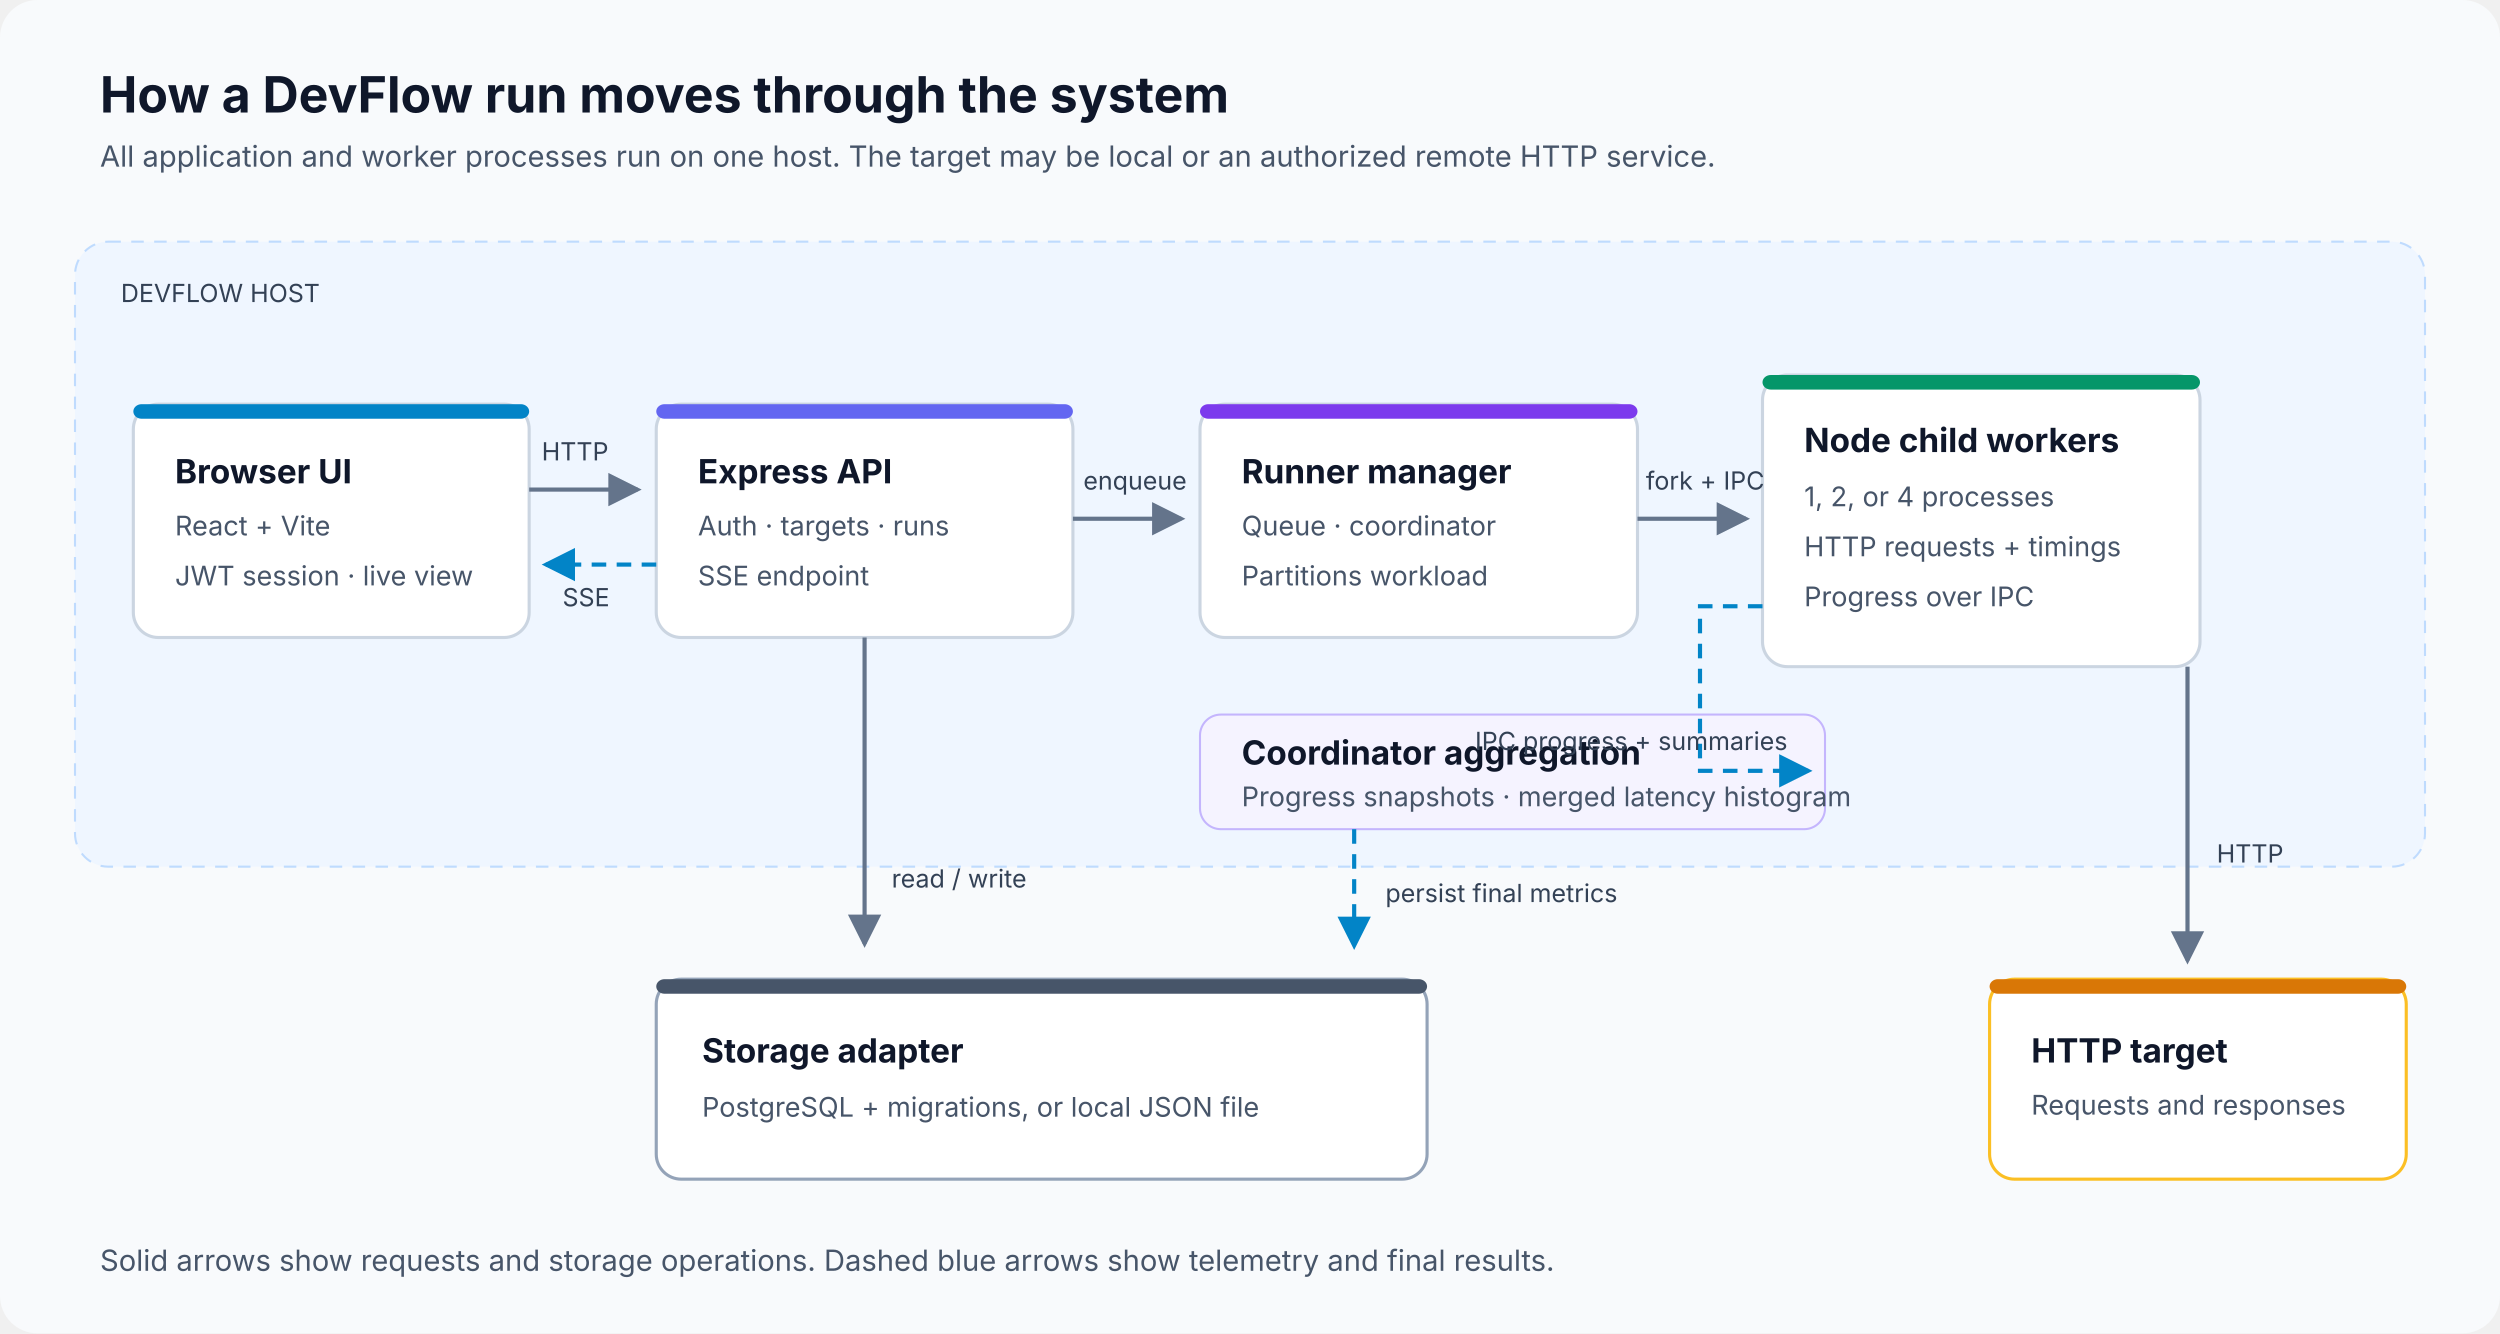
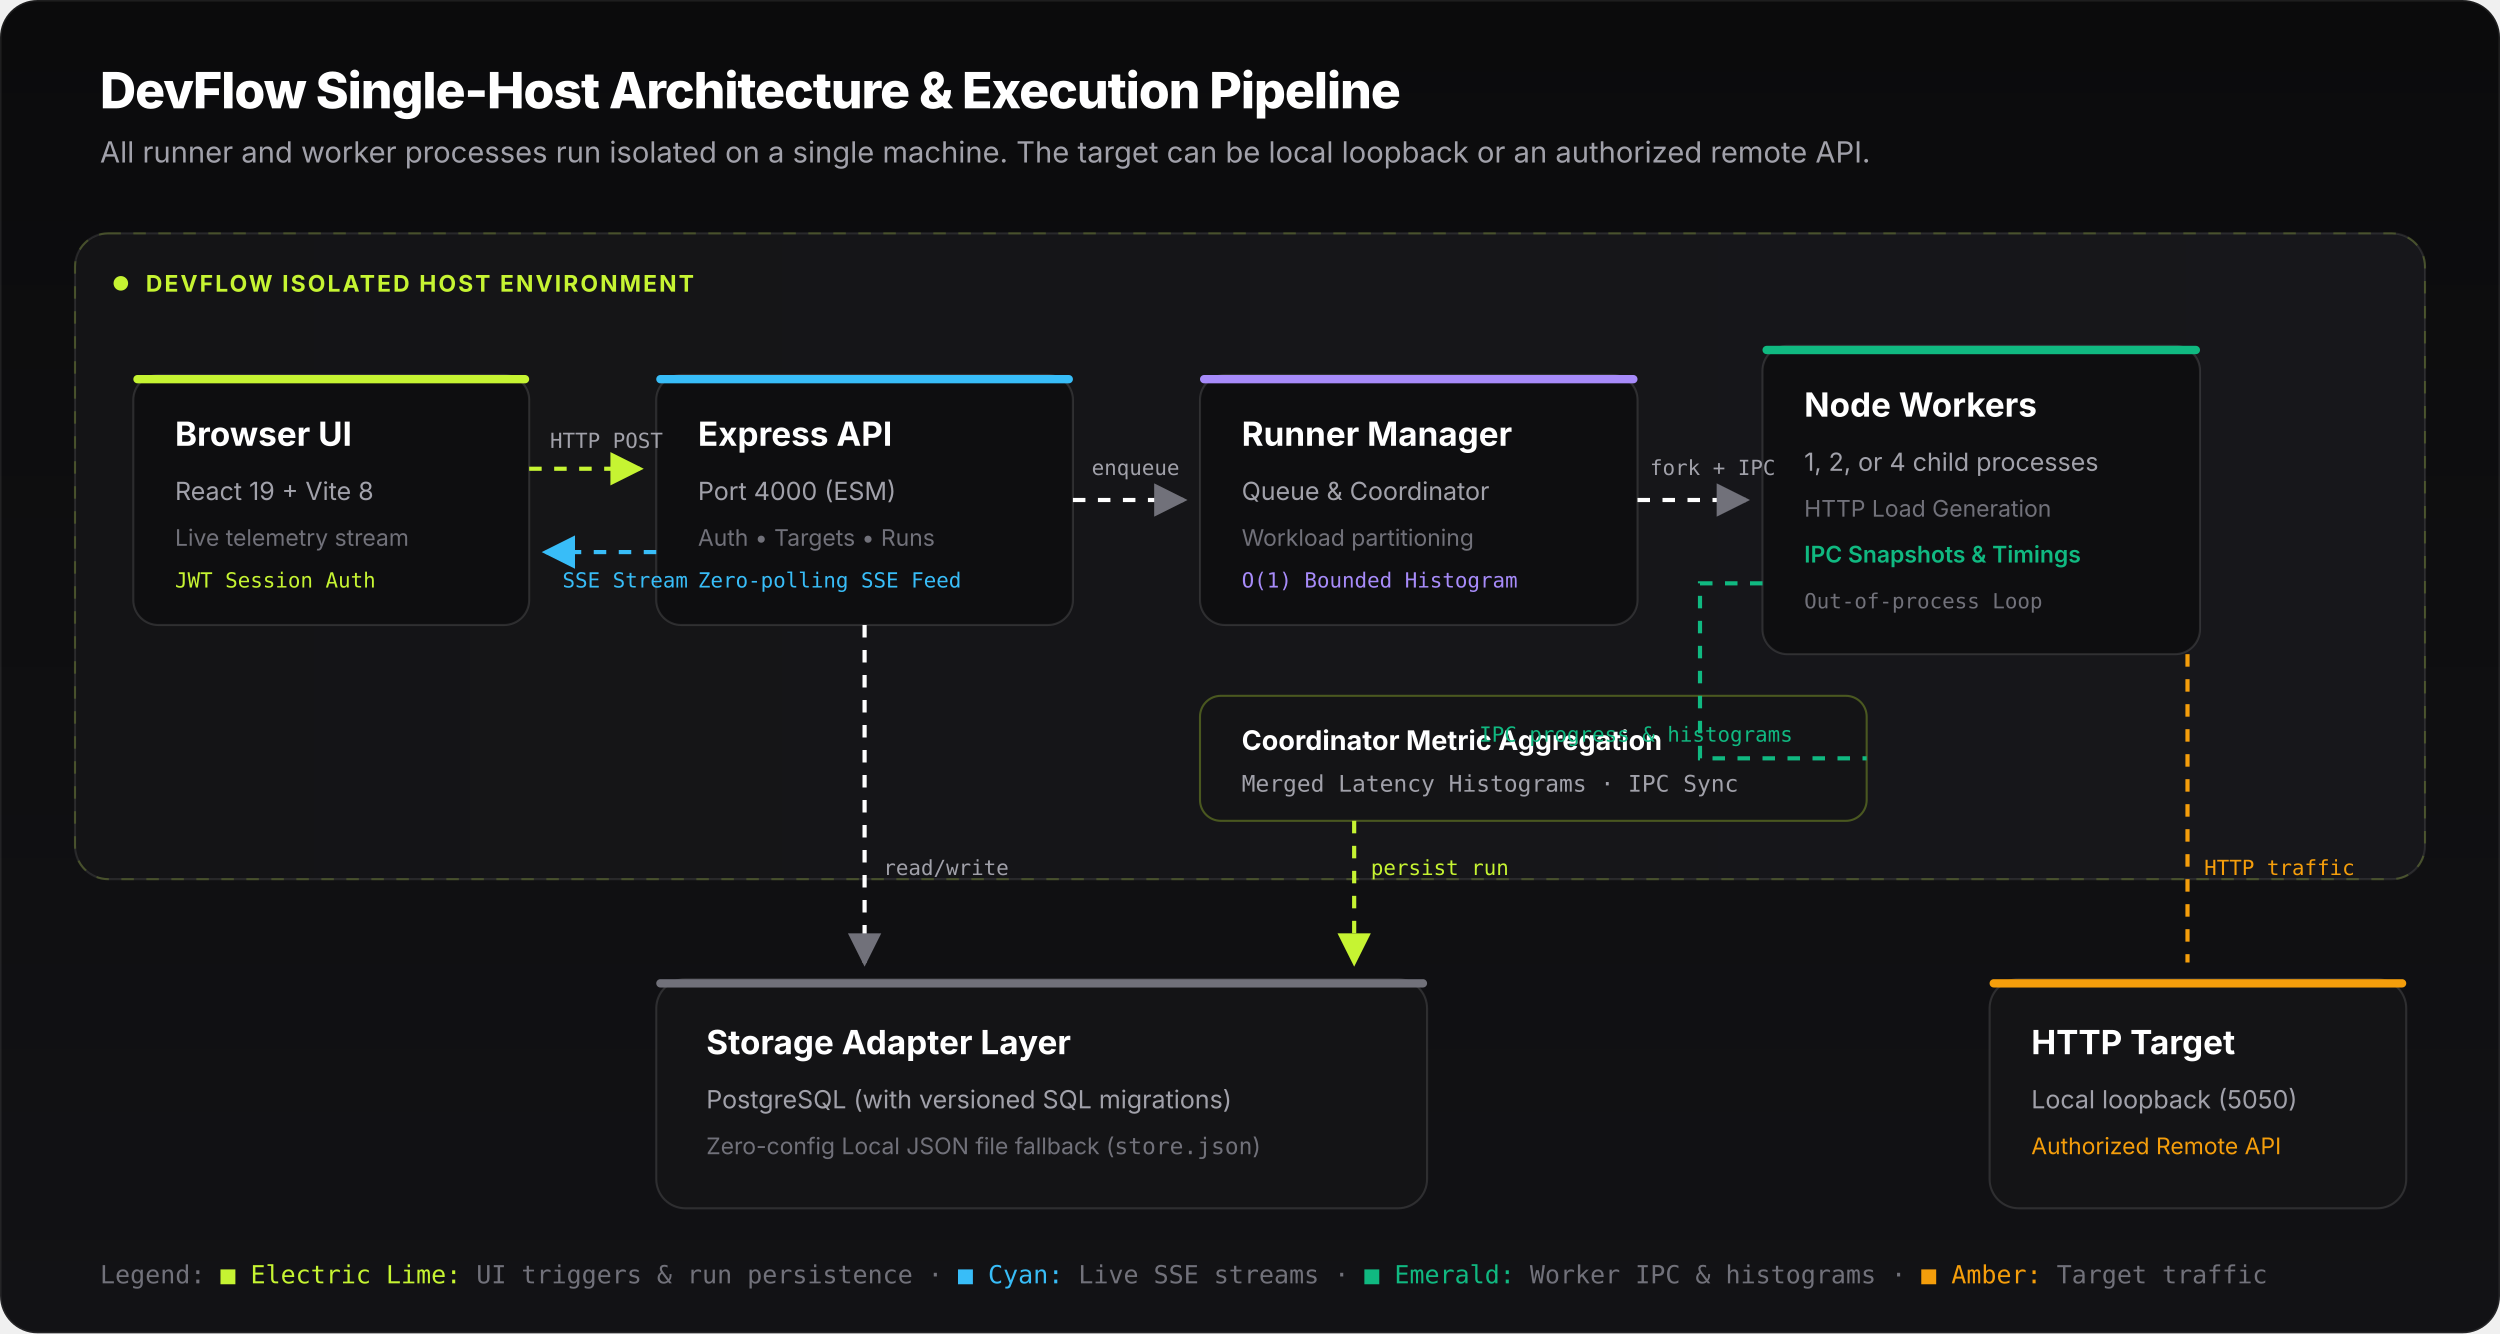
<svg xmlns="http://www.w3.org/2000/svg" viewBox="0 0 1200 640" role="img" aria-labelledby="title desc">
  <defs>
-     <marker id="arrow" markerWidth="8" markerHeight="8" refX="7" refY="4" orient="auto">
-       <path d="M0 0 8 4 0 8Z" fill="#64748b" />
+     <style>
+       @keyframes flowDash {
+         0% { stroke-dashoffset: 40; }
+         100% { stroke-dashoffset: 0; }
+       }
+       @keyframes pulseDot {
+         0%, 100% { opacity: 1; }
+         50% { opacity: 0.35; }
+       }
+       .flow-anim { stroke-dasharray: 6 6; animation: flowDash 1.2s linear infinite; }
+       .telemetry-anim { stroke-dasharray: 6 6; animation: flowDash 1.0s linear infinite; }
+       .live-dot { animation: pulseDot 2s ease-in-out infinite; }
+     </style>
+     <marker id="arrowLime" markerWidth="8" markerHeight="8" refX="7" refY="4" orient="auto">
+       <path d="M0 0 L8 4 L0 8 Z" fill="#C6F432" />
    </marker>
    <marker id="arrowBlue" markerWidth="8" markerHeight="8" refX="7" refY="4" orient="auto">
-       <path d="M0 0 8 4 0 8Z" fill="#0284c7" />
+       <path d="M0 0 L8 4 L0 8 Z" fill="#38BDF8" />
    </marker>
-     <style>
-       .title{font:700 24px Inter,Segoe UI,Arial,sans-serif;fill:#0f172a}
-       .sub{font:14px Inter,Segoe UI,Arial,sans-serif;fill:#475569}
-       .head{font:650 16px Inter,Segoe UI,Arial,sans-serif;fill:#0f172a}
-       .meta{font:13px Inter,Segoe UI,Arial,sans-serif;fill:#475569}
-       .label{font:12px Inter,Segoe UI,Arial,sans-serif;fill:#334155}
-       .card{fill:#fff;stroke:#cbd5e1;stroke-width:1.5}
-       .flow{fill:none;stroke:#64748b;stroke-width:2;marker-end:url(#arrow)}
-       .telemetry{fill:none;stroke:#0284c7;stroke-width:2;stroke-dasharray:7 5;marker-end:url(#arrowBlue)}
-     </style>
+     <marker id="arrowGray" markerWidth="8" markerHeight="8" refX="7" refY="4" orient="auto">
+       <path d="M0 0 L8 4 L0 8 Z" fill="#71717A" />
+     </marker>
+     <linearGradient id="sysBg" x1="0%" y1="0%" x2="0%" y2="100%">
+       <stop offset="0%" stop-color="#0B0B0C" />
+       <stop offset="100%" stop-color="#121215" />
+     </linearGradient>
+     <linearGradient id="hostGrad" x1="0%" y1="0%" x2="100%" y2="0%">
+       <stop offset="0%" stop-color="#141416" />
+       <stop offset="100%" stop-color="#17171B" />
+     </linearGradient>
  </defs>
-   <rect width="1200" height="640" rx="18" fill="#f8fafc" />
-   <text x="48" y="54" class="title">How a DevFlow run moves through the system</text>
-   <text x="48" y="80" class="sub">All application and worker processes run on one host. The target may be local or an authorized remote HTTP service.</text>
-   <rect x="36" y="116" width="1128" height="300" rx="16" fill="#eff6ff" stroke="#bfdbfe" stroke-dasharray="6 5" />
-   <text x="58" y="145" class="label" font-weight="700">DEVFLOW HOST</text>
-   <g>
-     <rect x="64" y="194" width="190" height="112" rx="12" class="card" />
-     <rect x="64" y="194" width="190" height="7" rx="4" fill="#0284c7" />
-     <text x="84" y="232" class="head">Browser UI</text>
-     <text x="84" y="257" class="meta">React + Vite</text>
-     <text x="84" y="281" class="meta">JWT session · live view</text>
-     <rect x="315" y="194" width="200" height="112" rx="12" class="card" />
-     <rect x="315" y="194" width="200" height="7" rx="4" fill="#6366f1" />
-     <text x="335" y="232" class="head">Express API</text>
-     <text x="335" y="257" class="meta">Auth · targets · runs</text>
-     <text x="335" y="281" class="meta">SSE endpoint</text>
-     <rect x="576" y="194" width="210" height="112" rx="12" class="card" />
-     <rect x="576" y="194" width="210" height="7" rx="4" fill="#7c3aed" />
-     <text x="596" y="232" class="head">Runner manager</text>
-     <text x="596" y="257" class="meta">Queue · coordinator</text>
-     <text x="596" y="281" class="meta">Partitions workload</text>
-     <rect x="846" y="180" width="210" height="140" rx="12" class="card" />
-     <rect x="846" y="180" width="210" height="7" rx="4" fill="#059669" />
-     <text x="866" y="217" class="head">Node child workers</text>
-     <text x="866" y="243" class="meta">1, 2, or 4 processes</text>
-     <text x="866" y="267" class="meta">HTTP requests + timings</text>
-     <text x="866" y="291" class="meta">Progress over IPC</text>
-     <rect x="576" y="343" width="300" height="55" rx="10" fill="#f5f3ff" stroke="#c4b5fd" />
-     <text x="596" y="367" class="head" font-size="14">Coordinator aggregation</text>
-     <text x="596" y="387" class="meta">Progress snapshots · merged latency histogram</text>
-     <path d="M254 235H306" class="flow" />
-     <text x="260" y="221" class="label">HTTP</text>
-     <path d="M315 271H262" class="telemetry" />
-     <text x="270" y="291" class="label">SSE</text>
-     <path d="M515 249H567" class="flow" />
-     <text x="520" y="235" class="label">enqueue</text>
-     <path d="M786 249H838" class="flow" />
-     <text x="790" y="235" class="label">fork + IPC</text>
-     <path d="M846 291H816V370H868" class="telemetry" />
-     <text x="708" y="360" class="label">IPC progress + summaries</text>
+   <rect width="1200" height="640" rx="18" fill="url(#sysBg)" stroke="rgba(255,255,255,0.08)" stroke-width="1.5" />
+   <g transform="translate(48, 52)" font-family="Inter, -apple-system, sans-serif">
+     <text x="0" y="0" fill="#FFFFFF" font-size="24" font-weight="800" letter-spacing="-0.5">
+       DevFlow Single-Host Architecture &amp; Execution Pipeline
+     </text>
+     <text x="0" y="26" fill="#A1A1AA" font-size="14" font-weight="400">
+       All runner and worker processes run isolated on a single machine. The target can be local loopback or an authorized remote API.
+     </text>
  </g>
-   <g>
-     <rect x="955" y="470" width="200" height="96" rx="12" fill="#fff" stroke="#fbbf24" stroke-width="1.5" />
-     <rect x="955" y="470" width="200" height="7" rx="4" fill="#d97706" />
-     <text x="975" y="510" class="head">HTTP target</text>
-     <text x="975" y="535" class="meta">Requests and responses</text>
-     <path d="M1050 320v141" class="flow" />
-     <text x="1064" y="414" class="label">HTTP</text>
-     <rect x="315" y="470" width="370" height="96" rx="12" fill="#fff" stroke="#94a3b8" stroke-width="1.5" />
-     <rect x="315" y="470" width="370" height="7" rx="4" fill="#475569" />
-     <text x="337" y="510" class="head">Storage adapter</text>
-     <text x="337" y="536" class="meta">PostgreSQL + migrations, or local JSON file</text>
-     <path d="M415 306v147" class="flow" />
-     <text x="428" y="426" class="label">read / write</text>
-     <path d="M650 398v56" class="telemetry" />
-     <text x="665" y="433" class="label">persist final metrics</text>
+   <rect x="36" y="112" width="1128" height="310" rx="16" fill="url(#hostGrad)" stroke="rgba(255,255,255,0.1)" stroke-width="1" />
+   <rect x="36" y="112" width="1128" height="310" rx="16" fill="none" stroke="rgba(198,244,50,0.2)" stroke-dasharray="6 6" />
+   <g transform="translate(58, 140)" font-family="Inter, -apple-system, sans-serif">
+     <circle cx="0" cy="-4" r="3.5" fill="#C6F432" class="live-dot" />
+     <text x="12" y="0" fill="#C6F432" font-size="11" font-weight="700" letter-spacing="1">DEVFLOW ISOLATED HOST ENVIRONMENT</text>
  </g>
-   <text x="48" y="610" class="sub">Solid arrows show requests and storage operations. Dashed blue arrows show telemetry and final results.</text>
+   <g font-family="Inter, -apple-system, sans-serif">
+     <g transform="translate(64, 180)">
+       <rect width="190" height="120" rx="12" fill="#0E0E10" stroke="rgba(255,255,255,0.12)" stroke-width="1" />
+       <rect width="190" height="4" rx="2" fill="#C6F432" />
+       <text x="20" y="34" fill="#FFFFFF" font-size="16" font-weight="700">Browser UI</text>
+       <text x="20" y="60" fill="#A1A1AA" font-size="12">React 19 + Vite 8</text>
+       <text x="20" y="82" fill="#71717A" font-size="11">Live telemetry stream</text>
+       <text x="20" y="102" fill="#C6F432" font-size="10" font-family="monospace">JWT Session Auth</text>
+     </g>
+     <g transform="translate(315, 180)">
+       <rect width="200" height="120" rx="12" fill="#0E0E10" stroke="rgba(255,255,255,0.12)" stroke-width="1" />
+       <rect width="200" height="4" rx="2" fill="#38BDF8" />
+       <text x="20" y="34" fill="#FFFFFF" font-size="16" font-weight="700">Express API</text>
+       <text x="20" y="60" fill="#A1A1AA" font-size="12">Port 4000 (ESM)</text>
+       <text x="20" y="82" fill="#71717A" font-size="11">Auth • Targets • Runs</text>
+       <text x="20" y="102" fill="#38BDF8" font-size="10" font-family="monospace">Zero-polling SSE Feed</text>
+     </g>
+     <g transform="translate(576, 180)">
+       <rect width="210" height="120" rx="12" fill="#0E0E10" stroke="rgba(255,255,255,0.12)" stroke-width="1" />
+       <rect width="210" height="4" rx="2" fill="#A78BFA" />
+       <text x="20" y="34" fill="#FFFFFF" font-size="16" font-weight="700">Runner Manager</text>
+       <text x="20" y="60" fill="#A1A1AA" font-size="12">Queue &amp; Coordinator</text>
+       <text x="20" y="82" fill="#71717A" font-size="11">Workload partitioning</text>
+       <text x="20" y="102" fill="#A78BFA" font-size="10" font-family="monospace">O(1) Bounded Histogram</text>
+     </g>
+     <g transform="translate(846, 166)">
+       <rect width="210" height="148" rx="12" fill="#0E0E10" stroke="rgba(255,255,255,0.12)" stroke-width="1" />
+       <rect width="210" height="4" rx="2" fill="#10B981" />
+       <text x="20" y="34" fill="#FFFFFF" font-size="16" font-weight="700">Node Workers</text>
+       <text x="20" y="60" fill="#A1A1AA" font-size="12">1, 2, or 4 child processes</text>
+       <text x="20" y="82" fill="#71717A" font-size="11">HTTP Load Generation</text>
+       <text x="20" y="104" fill="#10B981" font-size="11" font-weight="600">IPC Snapshots &amp; Timings</text>
+       <text x="20" y="126" fill="#71717A" font-size="10" font-family="monospace">Out-of-process Loop</text>
+     </g>
+     <g transform="translate(576, 334)">
+       <rect width="320" height="60" rx="10" fill="#141416" stroke="rgba(198,244,50,0.3)" stroke-width="1" />
+       <text x="20" y="26" fill="#FFFFFF" font-size="13" font-weight="700">Coordinator Metric Aggregation</text>
+       <text x="20" y="46" fill="#A1A1AA" font-size="11" font-family="monospace">Merged Latency Histograms · IPC Sync</text>
+     </g>
+     <path d="M254 225 H307" stroke="#C6F432" stroke-width="2" class="flow-anim" marker-end="url(#arrowLime)" />
+     <text x="264" y="215" fill="#A1A1AA" font-size="10" font-family="monospace">HTTP POST</text>
+     <path d="M315 265 H262" stroke="#38BDF8" stroke-width="2" class="telemetry-anim" marker-end="url(#arrowBlue)" />
+     <text x="270" y="282" fill="#38BDF8" font-size="10" font-family="monospace">SSE Stream</text>
+     <path d="M515 240 H568" stroke="#FFFFFF" stroke-width="2" class="flow-anim" marker-end="url(#arrowGray)" />
+     <text x="524" y="228" fill="#A1A1AA" font-size="10" font-family="monospace">enqueue</text>
+     <path d="M786 240 H838" stroke="#FFFFFF" stroke-width="2" class="flow-anim" marker-end="url(#arrowGray)" />
+     <text x="792" y="228" fill="#A1A1AA" font-size="10" font-family="monospace">fork + IPC</text>
+     <path d="M846 280 H816 V364 H896" fill="none" stroke="#10B981" stroke-width="2" class="telemetry-anim" />
+     <text x="710" y="356" fill="#10B981" font-size="10" font-family="monospace">IPC progress &amp; histograms</text>
+   </g>
+   <g font-family="Inter, -apple-system, sans-serif">
+     <g transform="translate(315, 470)">
+       <rect width="370" height="110" rx="14" fill="#141416" stroke="rgba(255,255,255,0.12)" stroke-width="1" />
+       <rect width="370" height="4" rx="2" fill="#71717A" />
+       <text x="24" y="36" fill="#FFFFFF" font-size="16" font-weight="700">Storage Adapter Layer</text>
+       <text x="24" y="62" fill="#A1A1AA" font-size="12">PostgreSQL (with versioned SQL migrations)</text>
+       <text x="24" y="84" fill="#71717A" font-size="11">Zero-config Local JSON file fallback (<tspan font-family="monospace">store.json</tspan>)</text>
+     </g>
+     <path d="M415 300 V462" stroke="#FFFFFF" stroke-width="2" class="flow-anim" marker-end="url(#arrowGray)" />
+     <text x="424" y="420" fill="#A1A1AA" font-size="10" font-family="monospace">read/write</text>
+     <path d="M650 394 V462" stroke="#C6F432" stroke-width="2" class="telemetry-anim" marker-end="url(#arrowLime)" />
+     <text x="658" y="420" fill="#C6F432" font-size="10" font-family="monospace">persist run</text>
+     <g transform="translate(955, 470)">
+       <rect width="200" height="110" rx="14" fill="#141416" stroke="rgba(255,255,255,0.12)" stroke-width="1" />
+       <rect width="200" height="4" rx="2" fill="#F59E0B" />
+       <text x="20" y="36" fill="#FFFFFF" font-size="16" font-weight="700">HTTP Target</text>
+       <text x="20" y="62" fill="#A1A1AA" font-size="12">Local loopback (5050)</text>
+       <text x="20" y="84" fill="#F59E0B" font-size="11">Authorized Remote API</text>
+     </g>
+     <path d="M1050 314 V462" stroke="#F59E0B" stroke-width="2" class="flow-anim" />
+     <text x="1058" y="420" fill="#F59E0B" font-size="10" font-family="monospace">HTTP traffic</text>
+   </g>
+   <text x="48" y="616" fill="#71717A" font-size="12" font-family="monospace">
+     Legend: <tspan fill="#C6F432">■ Electric Lime:</tspan> UI triggers &amp; run persistence · <tspan fill="#38BDF8">■ Cyan:</tspan> Live SSE streams · <tspan fill="#10B981">■ Emerald:</tspan> Worker IPC &amp; histograms · <tspan fill="#F59E0B">■ Amber:</tspan> Target traffic
+   </text>
</svg>
